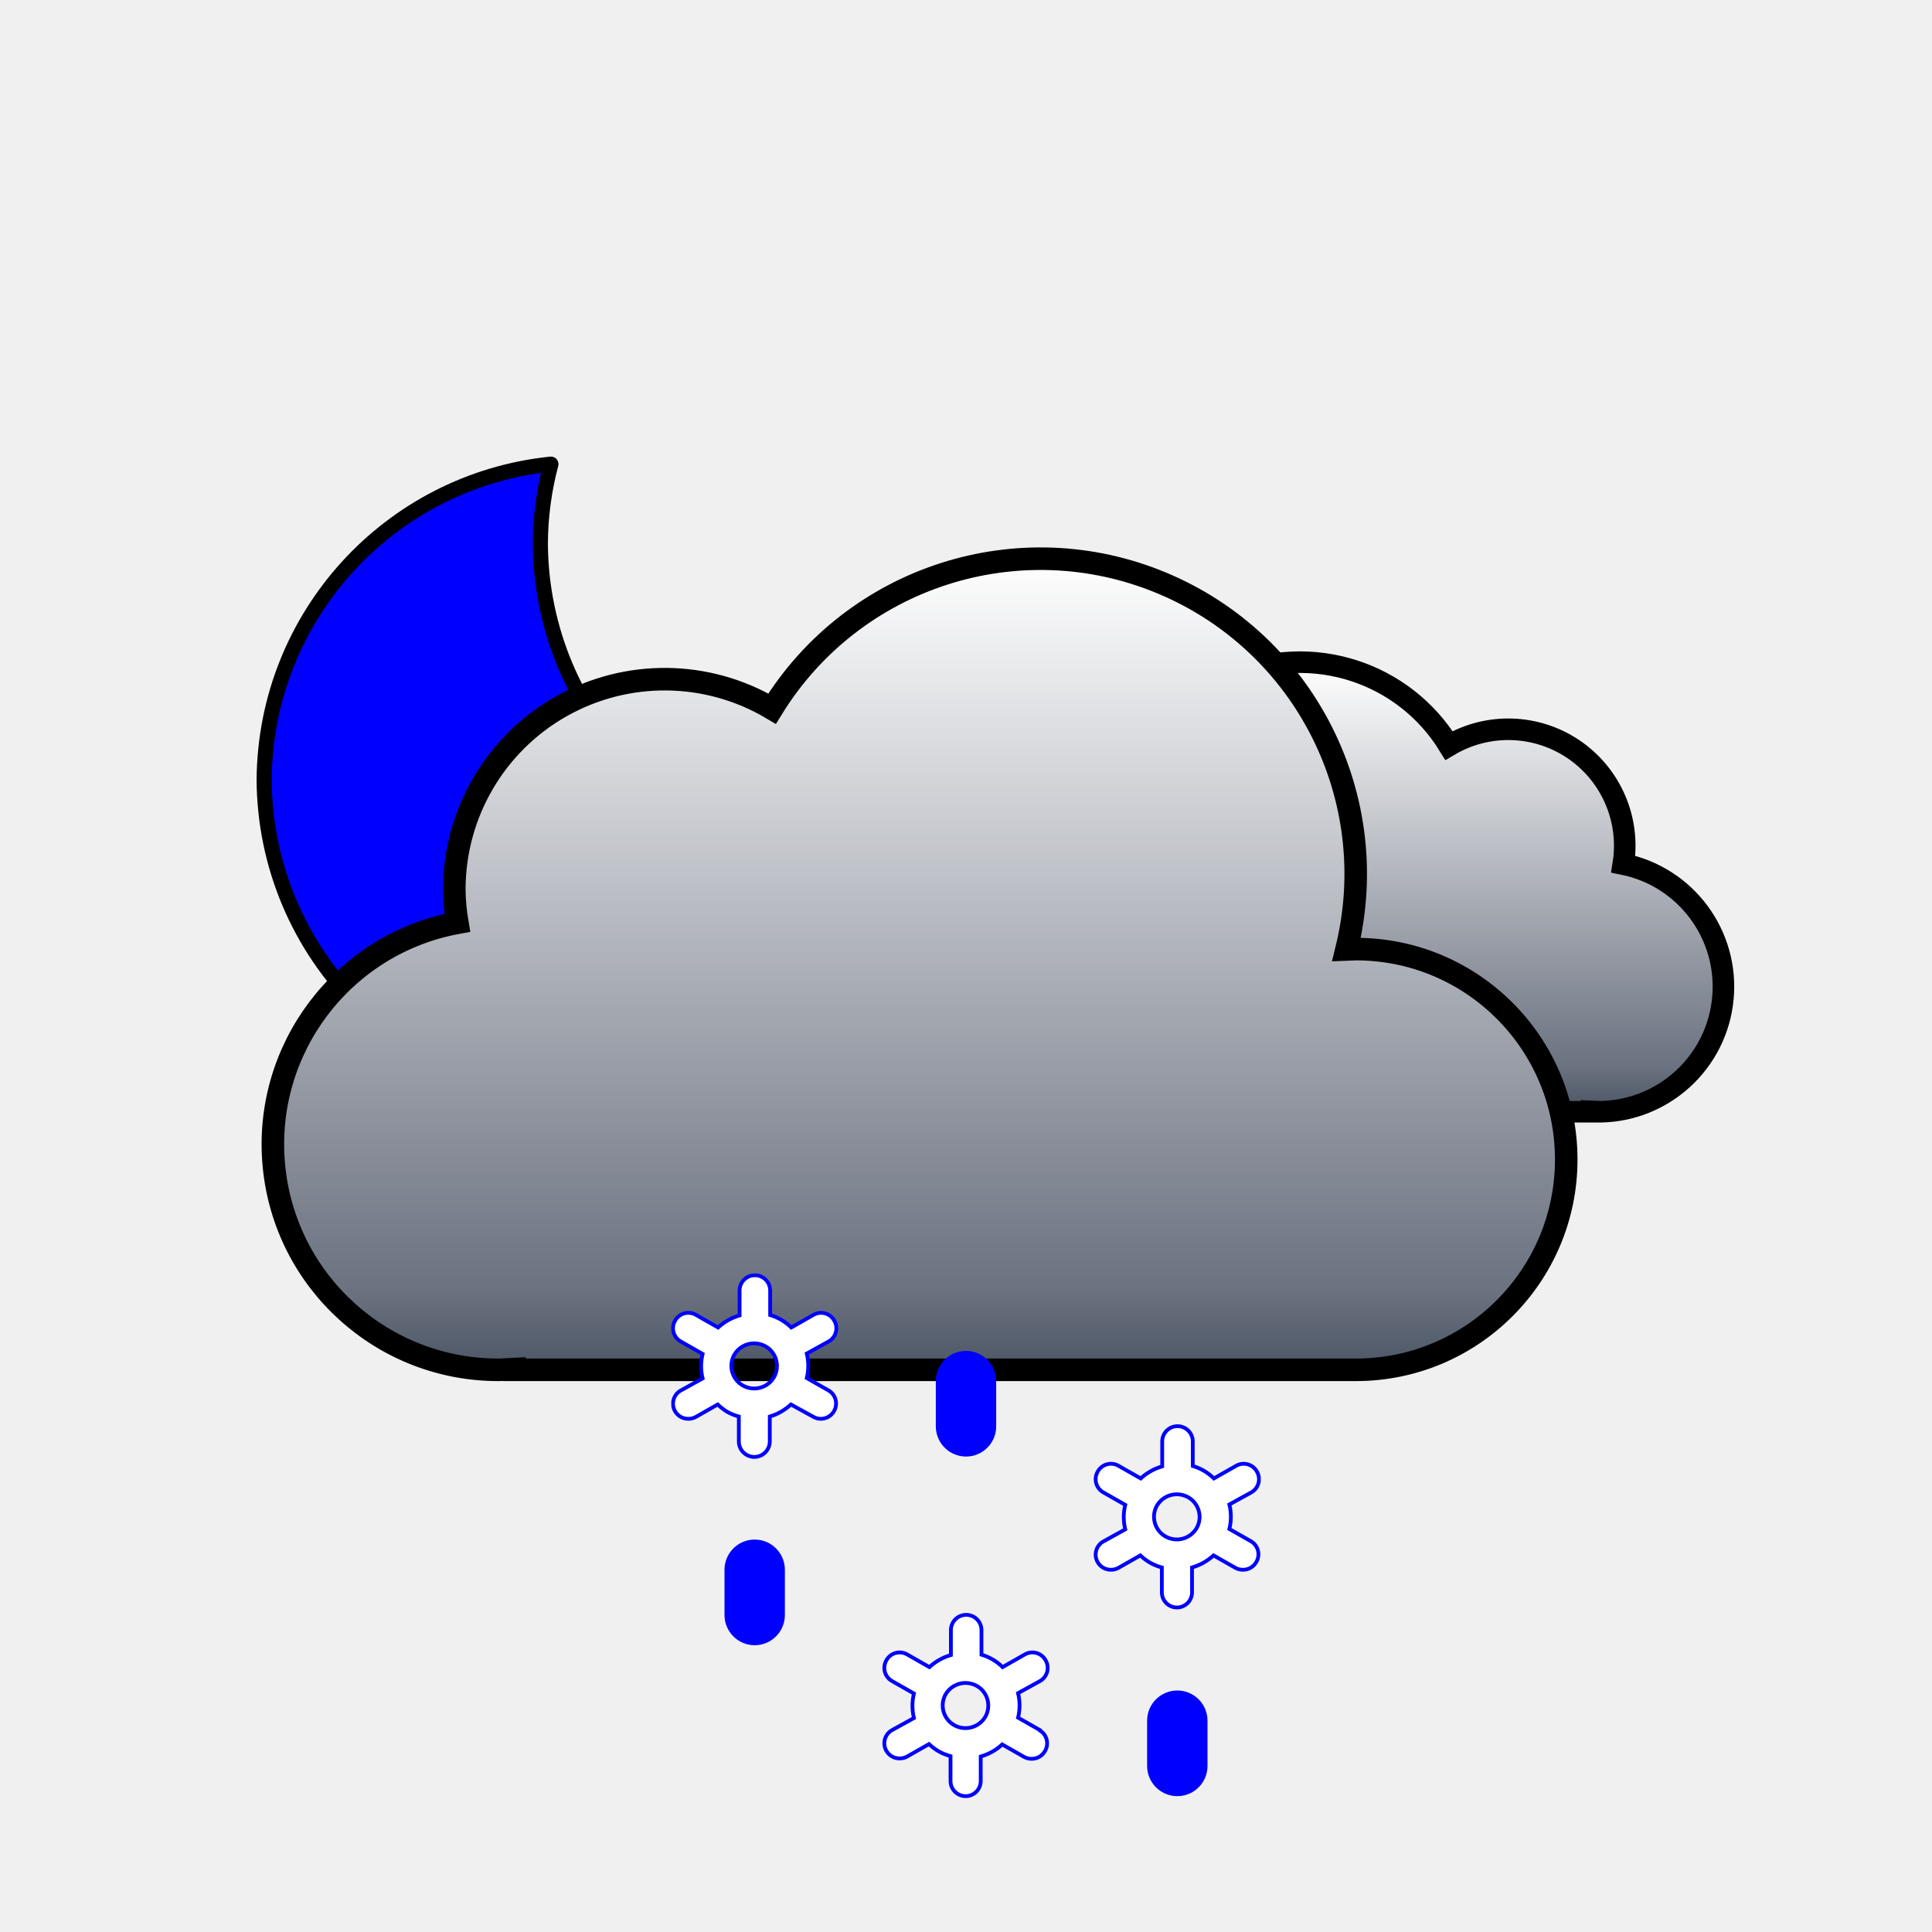
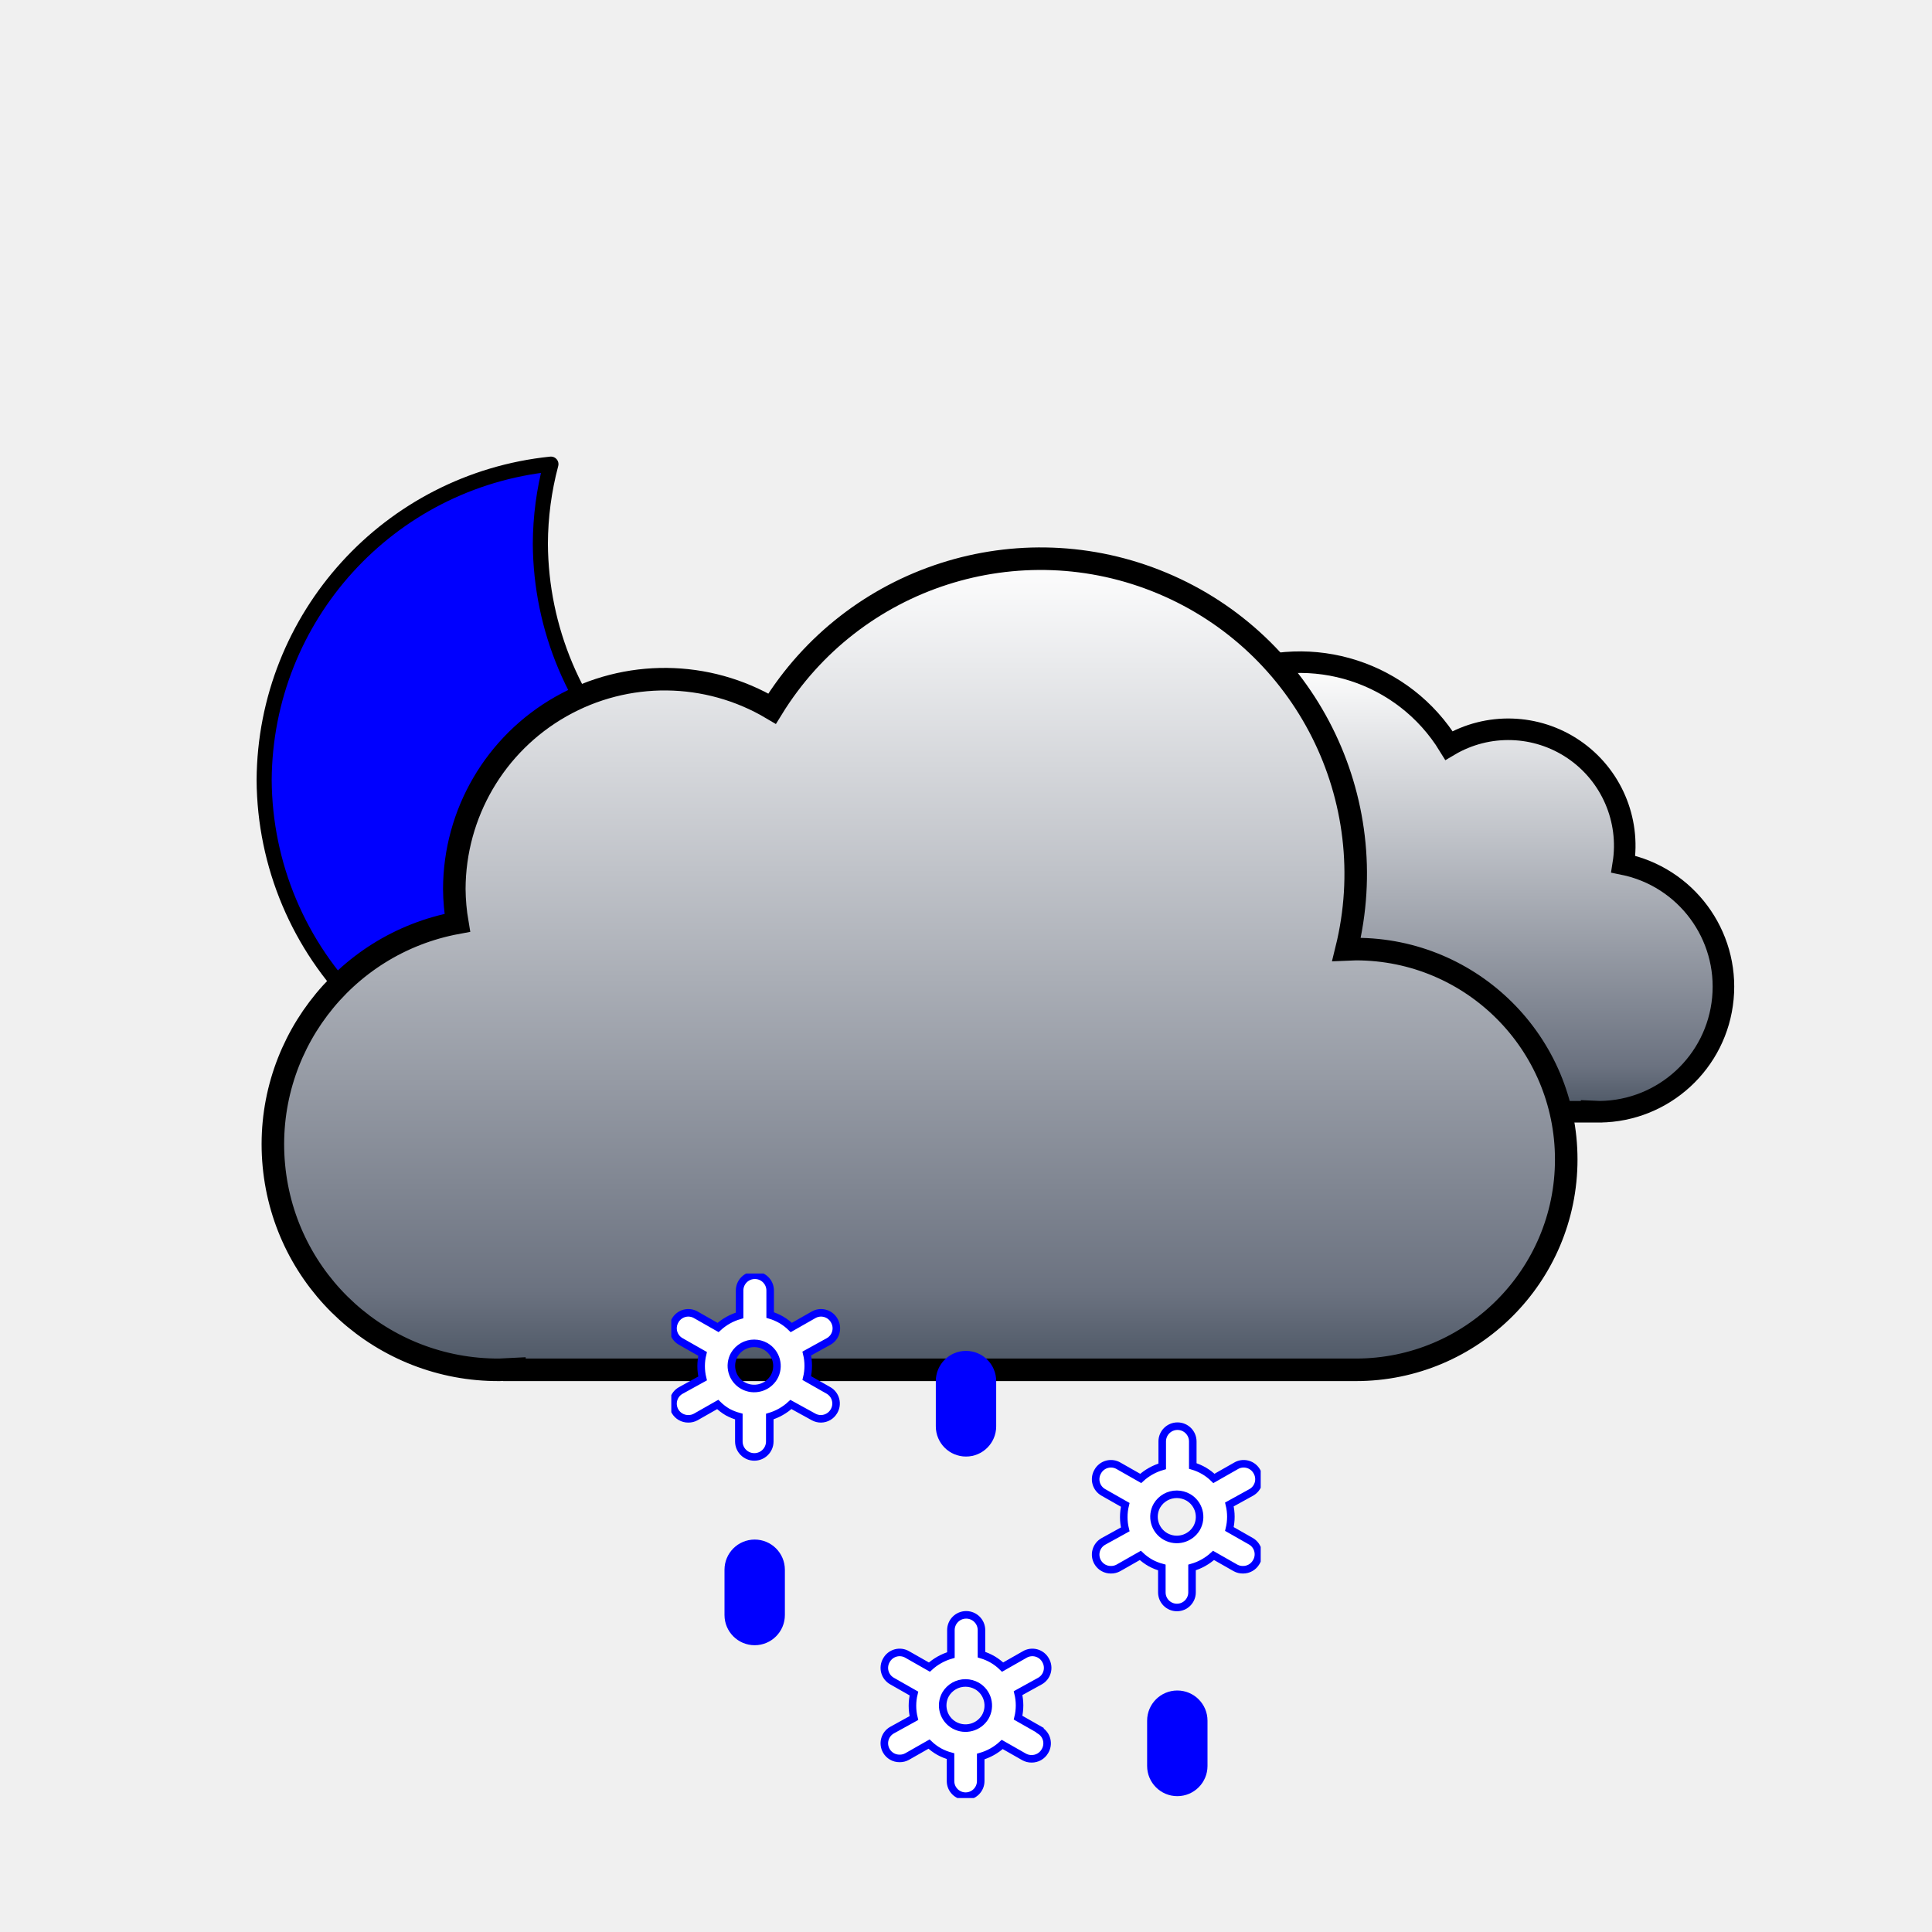
<svg xmlns="http://www.w3.org/2000/svg" xmlns:xlink="http://www.w3.org/1999/xlink" viewBox="0 0 512 512">
  <defs>
    <linearGradient id="cloudGradient" x1="0" y1="0" x2="0" y2="1" gradientUnits="objectBoundingBox">
      <stop offset="0" stop-color="white" />
      <stop offset=".9" stop-color="#6b7280" />
      <stop offset="1" stop-color="#4b5563" />
    </linearGradient>
    <symbol id="k" viewBox="0 0 172 172">
      <path fill="blue" stroke="black" stroke-linecap="round" stroke-linejoin="round" stroke-width="4" d="M160.6 107.4a84.8 84.8 0 01-85.4-84.3A83.3 83.3 0 0178 2 84.7 84.7 0 002 85.7 84.8 84.8 0 0087.4 170a85.2 85.2 0 0082.6-63.1 88 88 0 01-9.4.5Z" />
    </symbol>
    <symbol id="m" viewBox="0 0 210.3 126.1">
      <path fill="url(#cloudGradient)" stroke="black" stroke-miterlimit="10" stroke-width="6" d="M.5 93.2a32.4 32.4 0 0032.4 32.4h129.8v-.1l2.3.1a34.8 34.8 0 006.5-68.9 32.4 32.4 0 00-48.5-33 48.6 48.6 0 00-88.6 37.1h-1.5A32.4 32.4 0 00.5 93.1Z" />
    </symbol>
    <symbol id="n" viewBox="0 0 350 223">
      <path fill="url(#cloudGradient)" stroke="black" stroke-miterlimit="10" stroke-width="6" d="m291 107-2.5.1A83.9 83.9 0 00135.6 43 56 56 0 0051 91a56.6 56.6 0 00.8 9A60 60 0 0063 219l4-.2v.2h224a56 56 0 000-112Z" />
    </symbol>
    <symbol id="l" viewBox="0 0 398 222">
      <use xlink:href="#m" width="200.3" height="126.1" transform="translate(198 27)" />
      <use xlink:href="#n" width="350" height="222" />
    </symbol>
    <symbol id="j" viewBox="0 0 398.8 246">
      <use xlink:href="#k" width="172" height="172" />
      <use xlink:href="#l" width="398" height="222" transform="translate(.84 24)" />
    </symbol>
    <symbol id="p" viewBox="0 0 156.2 139">
-       <path fill="white" stroke="blue" stroke-miterlimit="10" d="m41.7 31-5.8-3.3a13.7 13.7 0 000-6.5l5.8-3.2a4 4 0 001.5-5.5 4 4 0 00-5.6-1.5l-5.8 3.3a13.6 13.6 0 00-2.6-2 13.8 13.8 0 00-3-1.3V4.5a4 4 0 00-8.1 0v6.6a14.3 14.3 0 00-5.7 3.2L6.6 11A4 4 0 001 12.5 4 4 0 002.5 18l5.8 3.3a13.7 13.7 0 000 6.5L2.5 31A4 4 0 001 36.5a4 4 0 003.5 2 4 4 0 002-.5l5.8-3.3a13.6 13.6 0 002.6 2 13.8 13.8 0 003 1.2v6.6a4 4 0 008.2 0v-6.6a14.2 14.2 0 005.6-3.2l6 3.3a4 4 0 002 .5 4 4 0 003.4-2 4 4 0 00-1.4-5.5ZM19 29.7a6 6 0 01-2.3-8.2 6.1 6.1 0 015.3-3 6.2 6.2 0 013 .8 6 6 0 012.2 8.2 6.1 6.1 0 01-8.2 2.2Z" />
-       <path fill="white" stroke="blue" stroke-miterlimit="10" d="m97.7 121-5.8-3.3a13.7 13.7 0 000-6.5l5.8-3.2a4 4 0 001.5-5.5 4 4 0 00-5.6-1.5l-5.8 3.3a13.6 13.6 0 00-2.6-2 13.8 13.8 0 00-3-1.3v-6.5a4 4 0 00-8.1 0v6.6a14.3 14.3 0 00-5.7 3.2l-5.8-3.3a4 4 0 00-5.6 1.5 4 4 0 001.5 5.5l5.8 3.3a13.7 13.7 0 000 6.5l-5.8 3.2a4 4 0 00-1.5 5.5 4 4 0 003.5 2 4 4 0 002-.5l5.8-3.3a13.6 13.6 0 002.7 2 13.8 13.8 0 003 1.2v6.6a4 4 0 008 0V128a14.2 14.2 0 005.7-3.2l5.8 3.3a4 4 0 002 .5 4 4 0 003.5-2 4 4 0 00-1.3-5.5ZM75 119.7a6 6 0 01-2.3-8.2 6.1 6.1 0 015.3-3 6.2 6.2 0 013 .8 6 6 0 012.2 8.2 6.1 6.1 0 01-8.2 2.2Z" />
-       <path fill="white" stroke="blue" stroke-miterlimit="10" d="m153.7 71-5.8-3.3a13.7 13.7 0 000-6.5l5.8-3.2a4 4 0 001.5-5.5 4 4 0 00-5.6-1.5l-5.8 3.3a13.6 13.6 0 00-2.6-2 13.8 13.8 0 00-3-1.3v-6.5a4 4 0 00-8.1 0v6.6a14.3 14.3 0 00-5.7 3.2l-5.8-3.3a4 4 0 00-5.6 1.5 4 4 0 001.5 5.5l5.8 3.3a13.7 13.7 0 000 6.5l-5.8 3.2a4 4 0 00-1.5 5.5 4 4 0 003.5 2 4 4 0 002-.5l5.8-3.3a13.6 13.6 0 002.7 2 13.8 13.8 0 003 1.2v6.6a4 4 0 008 0v-6.6a14.2 14.2 0 005.7-3.2l5.8 3.3a4 4 0 002 .5 4 4 0 003.5-2 4 4 0 00-1.3-5.5ZM131 69.7a6 6 0 01-2.3-8.2 6.1 6.1 0 015.3-3 6.2 6.2 0 013 .8 6 6 0 012.2 8.2 6.1 6.1 0 01-8.2 2.2Z" />
+       <path fill="white" stroke-width="2" stroke="blue" stroke-miterlimit="10" d="m41.7 31-5.8-3.3a13.7 13.7 0 000-6.5l5.8-3.2a4 4 0 001.5-5.5 4 4 0 00-5.6-1.5l-5.8 3.3a13.6 13.6 0 00-2.6-2 13.8 13.8 0 00-3-1.3V4.5a4 4 0 00-8.1 0v6.6a14.3 14.3 0 00-5.7 3.2L6.6 11A4 4 0 001 12.5 4 4 0 002.5 18l5.8 3.3a13.7 13.7 0 000 6.5L2.5 31A4 4 0 001 36.5a4 4 0 003.5 2 4 4 0 002-.5l5.8-3.3a13.6 13.6 0 002.6 2 13.8 13.8 0 003 1.2v6.6a4 4 0 008.2 0v-6.6a14.2 14.2 0 005.6-3.2l6 3.3a4 4 0 002 .5 4 4 0 003.4-2 4 4 0 00-1.4-5.5ZM19 29.7a6 6 0 01-2.3-8.2 6.1 6.1 0 015.3-3 6.2 6.2 0 013 .8 6 6 0 012.2 8.2 6.1 6.1 0 01-8.2 2.2Z" />
+       <path fill="white" stroke-width="2" stroke="blue" stroke-miterlimit="10" d="m97.7 121-5.8-3.3a13.7 13.7 0 000-6.5l5.8-3.2a4 4 0 001.5-5.5 4 4 0 00-5.6-1.5l-5.8 3.3a13.6 13.6 0 00-2.6-2 13.8 13.8 0 00-3-1.3v-6.5a4 4 0 00-8.1 0v6.6a14.3 14.3 0 00-5.7 3.2l-5.8-3.3a4 4 0 00-5.6 1.5 4 4 0 001.5 5.5l5.8 3.3a13.7 13.7 0 000 6.5l-5.8 3.2a4 4 0 00-1.5 5.5 4 4 0 003.5 2 4 4 0 002-.5l5.8-3.3a13.6 13.6 0 002.7 2 13.8 13.8 0 003 1.2v6.6a4 4 0 008 0V128a14.2 14.2 0 005.7-3.2l5.8 3.3a4 4 0 002 .5 4 4 0 003.5-2 4 4 0 00-1.3-5.5ZM75 119.7a6 6 0 01-2.3-8.2 6.1 6.1 0 015.3-3 6.2 6.2 0 013 .8 6 6 0 012.2 8.2 6.1 6.1 0 01-8.2 2.2Z" />
+       <path fill="white" stroke-width="2" stroke="blue" stroke-miterlimit="10" d="m153.7 71-5.8-3.3a13.7 13.7 0 000-6.5l5.8-3.2a4 4 0 001.5-5.5 4 4 0 00-5.6-1.5l-5.8 3.3a13.6 13.6 0 00-2.6-2 13.8 13.8 0 00-3-1.3v-6.5a4 4 0 00-8.1 0v6.6a14.3 14.3 0 00-5.7 3.2l-5.8-3.3a4 4 0 00-5.6 1.5 4 4 0 001.5 5.5l5.8 3.3a13.7 13.7 0 000 6.5l-5.8 3.2a4 4 0 00-1.5 5.5 4 4 0 003.5 2 4 4 0 002-.5l5.8-3.3a13.6 13.6 0 002.7 2 13.8 13.8 0 003 1.2v6.6a4 4 0 008 0v-6.6a14.2 14.2 0 005.7-3.2l5.8 3.3a4 4 0 002 .5 4 4 0 003.5-2 4 4 0 00-1.3-5.5ZM131 69.7a6 6 0 01-2.3-8.2 6.1 6.1 0 015.3-3 6.2 6.2 0 013 .8 6 6 0 012.2 8.2 6.1 6.1 0 01-8.2 2.2Z" />
    </symbol>
    <symbol id="o" viewBox="0 0 156.2 139">
      <use xlink:href="#p" width="156.2" height="139" />
      <path fill="blue" stroke-miterlimit="10" d="M22.1 98.5a8 8 0 01-8-8v-12a8 8 0 0116 0v12a8 8 0 01-8 8Z" />
      <path fill="blue" stroke-miterlimit="10" d="M78.1 48.5a8 8 0 01-8-8v-12a8 8 0 0116 0v12a8 8 0 01-8 8Z" />
      <path fill="blue" stroke-miterlimit="10" d="M134.1 138.5a8 8 0 01-8-8v-12a8 8 0 0116 0v12a8 8 0 01-8 8Z" />
    </symbol>
  </defs>
  <use xlink:href="#j" width="398.8" height="246" transform="translate(68 121)" />
  <use xlink:href="#o" width="156.2" height="139" transform="translate(177.9 337.5)" />
</svg>
